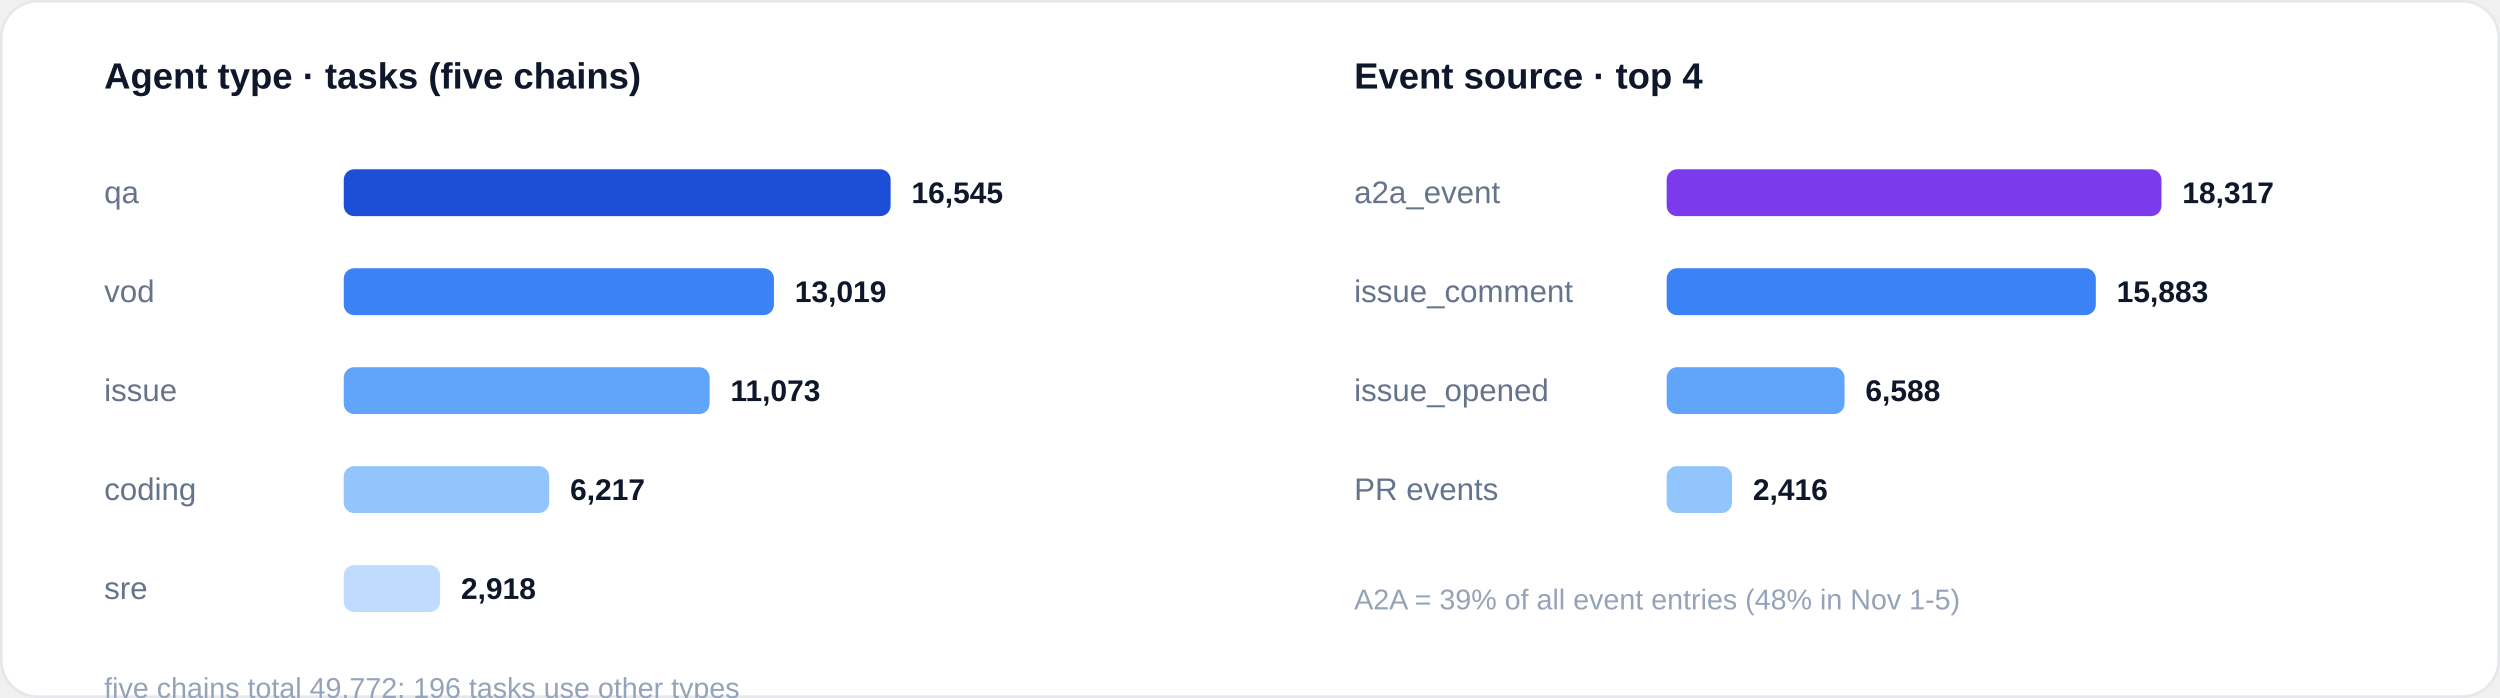
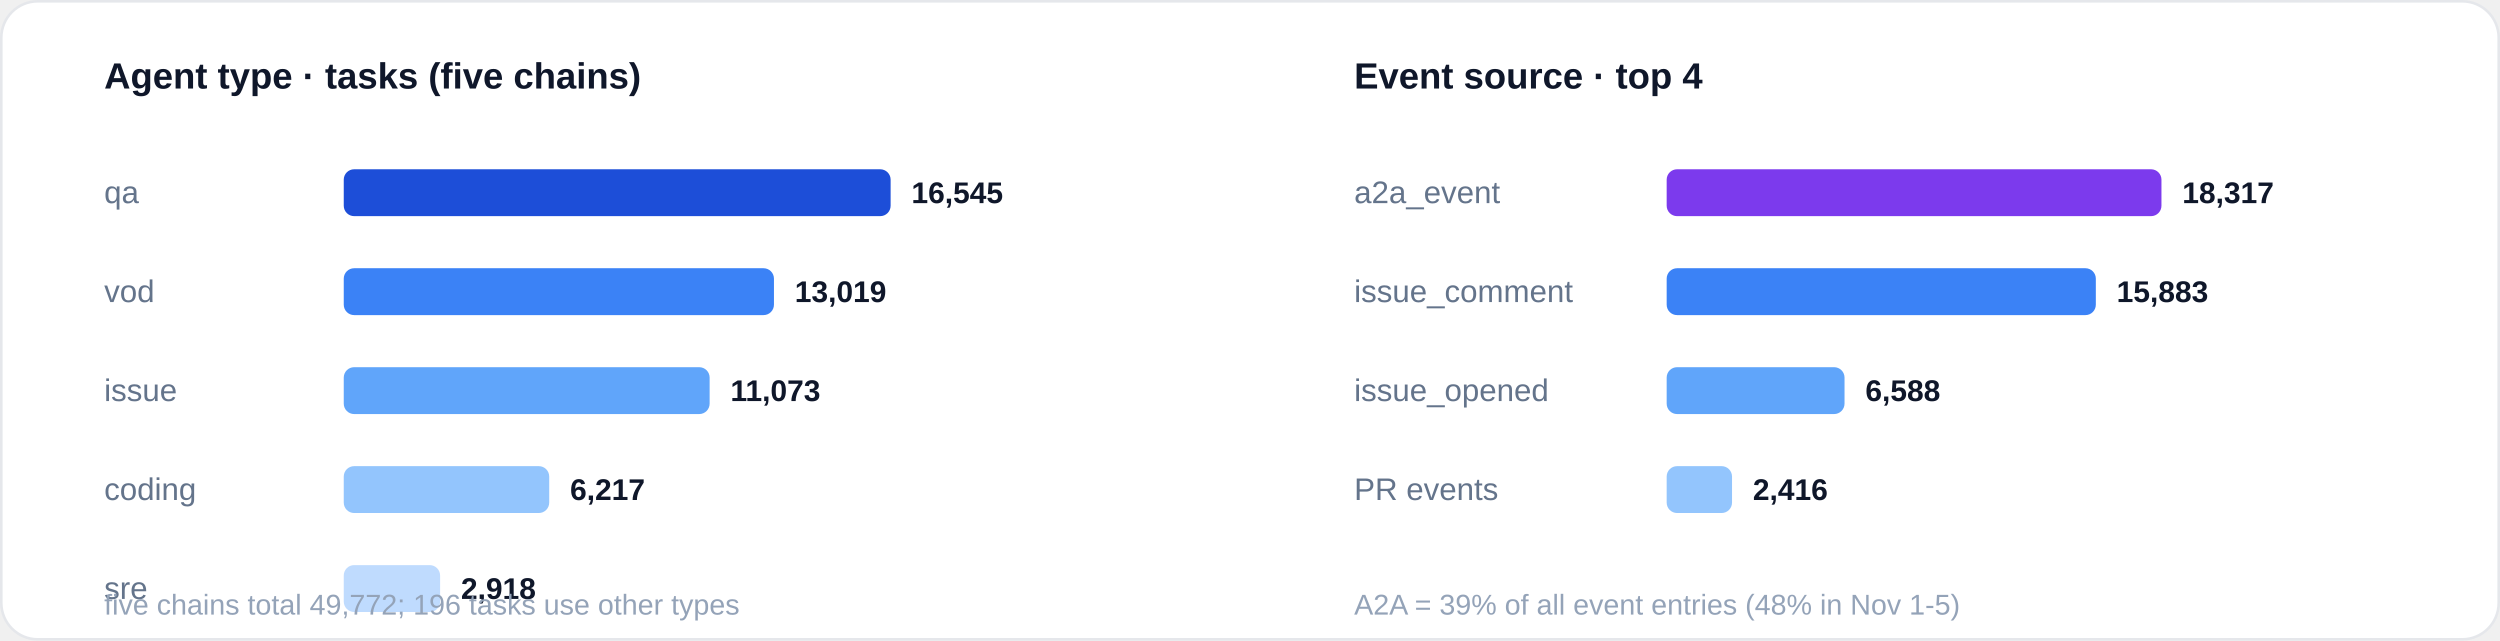
- <svg xmlns="http://www.w3.org/2000/svg" width="960" height="268" viewBox="0 0 960 268" role="img" font-family="-apple-system, BlinkMacSystemFont, 'Segoe UI', 'Helvetica Neue', Arial, 'PingFang SC', 'Hiragino Sans GB', 'Microsoft YaHei', sans-serif">
-   <rect x="0.5" y="0.5" width="959" height="267" rx="14" fill="#ffffff" stroke="#e5e7eb" />
+ <svg xmlns="http://www.w3.org/2000/svg" width="960" height="246" viewBox="0 0 960 246" role="img" font-family="-apple-system, BlinkMacSystemFont, 'Segoe UI', 'Helvetica Neue', Arial, 'PingFang SC', 'Hiragino Sans GB', 'Microsoft YaHei', sans-serif">
+   <rect x="0.5" y="0.5" width="959" height="245" rx="14" fill="#ffffff" stroke="#e5e7eb" />
  <text x="40" y="34" font-size="14" font-weight="700" fill="#0f172a">Agent type · tasks (five chains)</text>
  <text x="520" y="34" font-size="14" font-weight="700" fill="#0f172a">Event source · top 4</text>
  <text x="40" y="78" font-size="12" fill="#64748b">qa</text>
  <rect x="132" y="65" width="210.0" height="18" rx="4" fill="#1d4ed8" />
  <text x="350.0" y="78" font-size="11.5" font-weight="600" fill="#0f172a">16,545</text>
  <text x="40" y="116" font-size="12" fill="#64748b">vod</text>
  <rect x="132" y="103" width="165.2" height="18" rx="4" fill="#3b82f6" />
  <text x="305.2" y="116" font-size="11.5" font-weight="600" fill="#0f172a">13,019</text>
  <text x="40" y="154" font-size="12" fill="#64748b">issue</text>
  <rect x="132" y="141" width="140.5" height="18" rx="4" fill="#60a5fa" />
  <text x="280.5" y="154" font-size="11.5" font-weight="600" fill="#0f172a">11,073</text>
  <text x="40" y="192" font-size="12" fill="#64748b">coding</text>
  <rect x="132" y="179" width="78.9" height="18" rx="4" fill="#93c5fd" />
  <text x="218.9" y="192" font-size="11.5" font-weight="600" fill="#0f172a">6,217</text>
  <text x="40" y="230" font-size="12" fill="#64748b">sre</text>
  <rect x="132" y="217" width="37.0" height="18" rx="4" fill="#bfdbfe" />
  <text x="177.0" y="230" font-size="11.5" font-weight="600" fill="#0f172a">2,918</text>
  <text x="520" y="78" font-size="12" fill="#64748b">a2a_event</text>
  <rect x="640" y="65" width="190.0" height="18" rx="4" fill="#7c3aed" />
  <text x="838.0" y="78" font-size="11.5" font-weight="600" fill="#0f172a">18,317</text>
  <text x="520" y="116" font-size="12" fill="#64748b">issue_comment</text>
  <rect x="640" y="103" width="164.8" height="18" rx="4" fill="#3b82f6" />
  <text x="812.8" y="116" font-size="11.5" font-weight="600" fill="#0f172a">15,883</text>
  <text x="520" y="154" font-size="12" fill="#64748b">issue_opened</text>
  <rect x="640" y="141" width="68.3" height="18" rx="4" fill="#60a5fa" />
  <text x="716.3" y="154" font-size="11.5" font-weight="600" fill="#0f172a">6,588</text>
  <text x="520" y="192" font-size="12" fill="#64748b">PR events</text>
  <rect x="640" y="179" width="25.1" height="18" rx="4" fill="#93c5fd" />
  <text x="673.1" y="192" font-size="11.5" font-weight="600" fill="#0f172a">2,416</text>
-   <text x="40" y="268" font-size="11" fill="#94a3b8">five chains total 49,772; 196 tasks use other types</text>
-   <text x="520" y="234" font-size="11" fill="#94a3b8">A2A = 39% of all event entries (48% in Nov 1-5)</text>
+   <text x="40" y="236" font-size="11" fill="#94a3b8">five chains total 49,772; 196 tasks use other types</text>
+   <text x="520" y="236" font-size="11" fill="#94a3b8">A2A = 39% of all event entries (48% in Nov 1-5)</text>
</svg>
